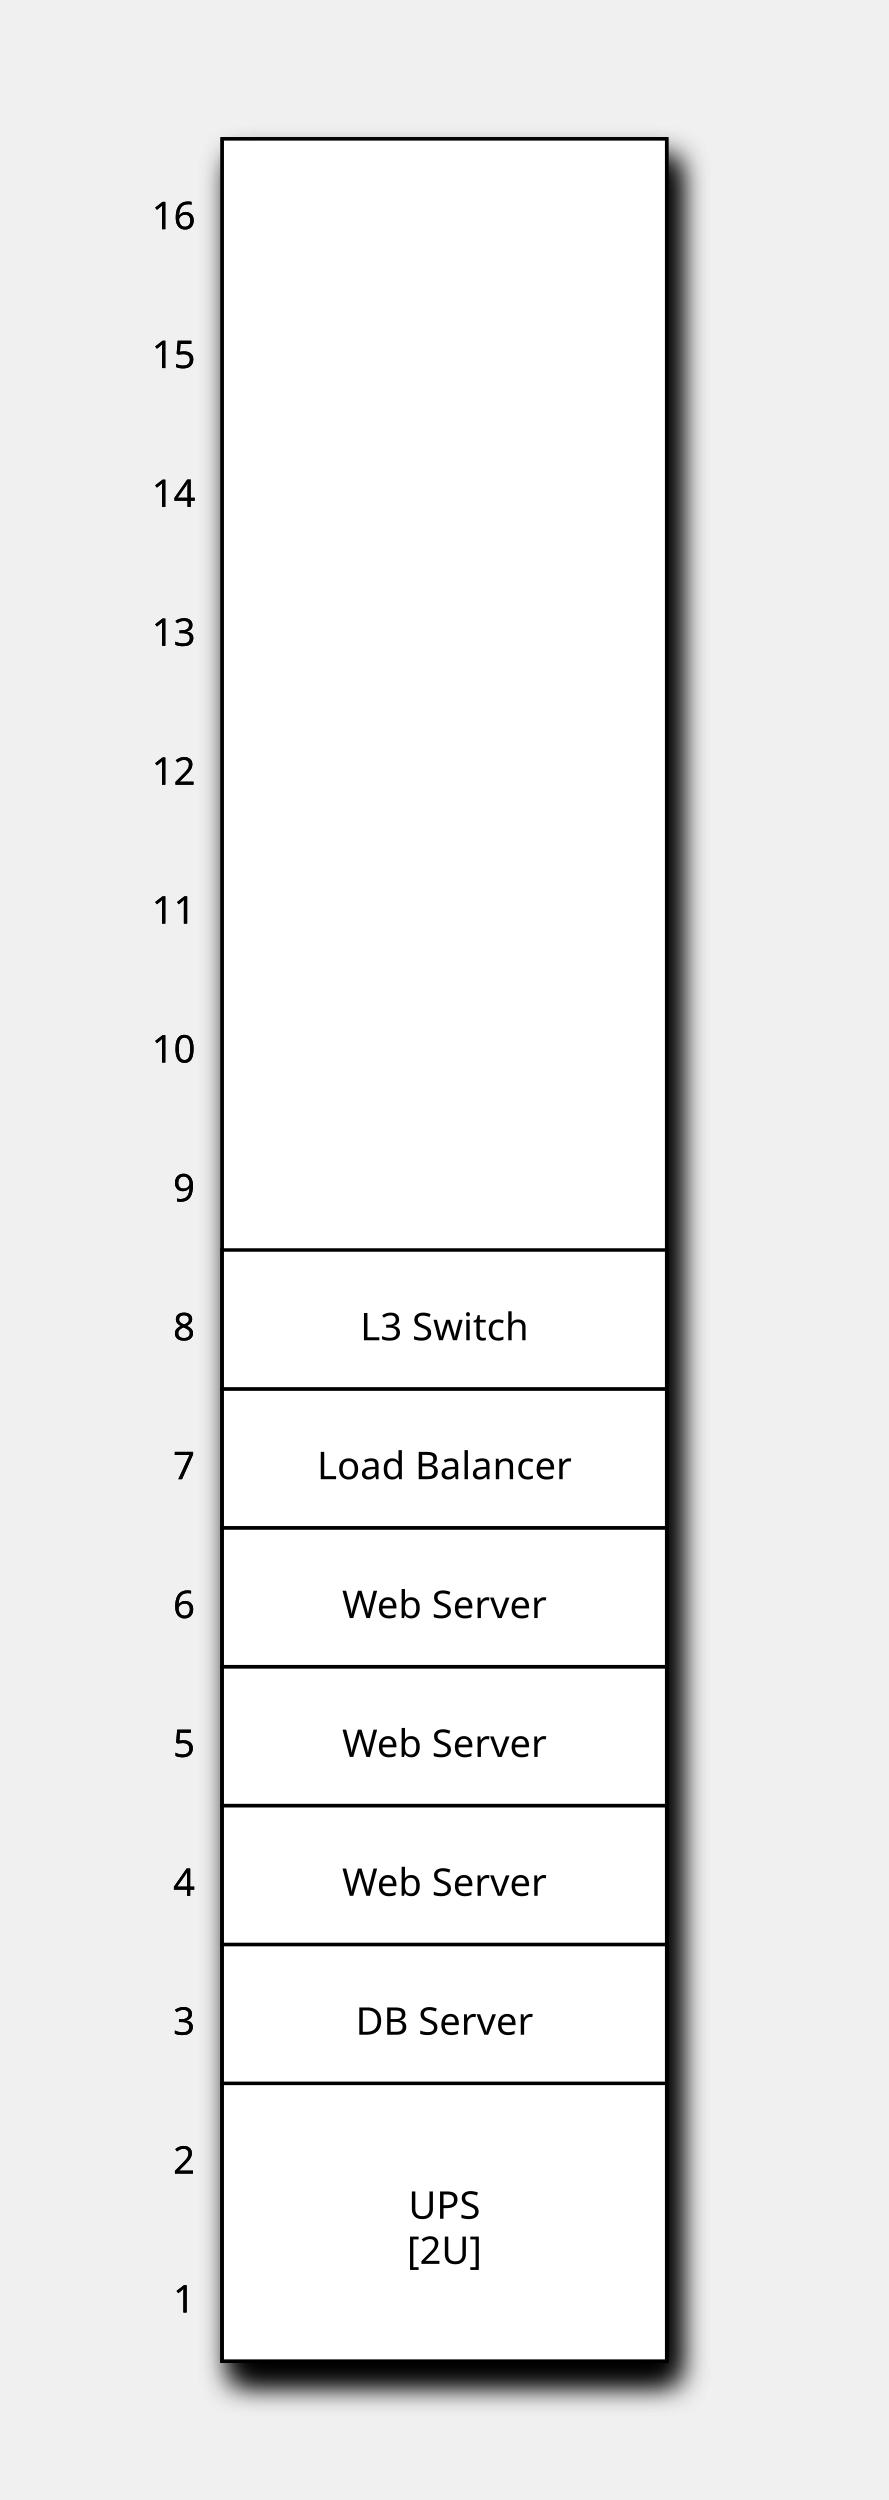
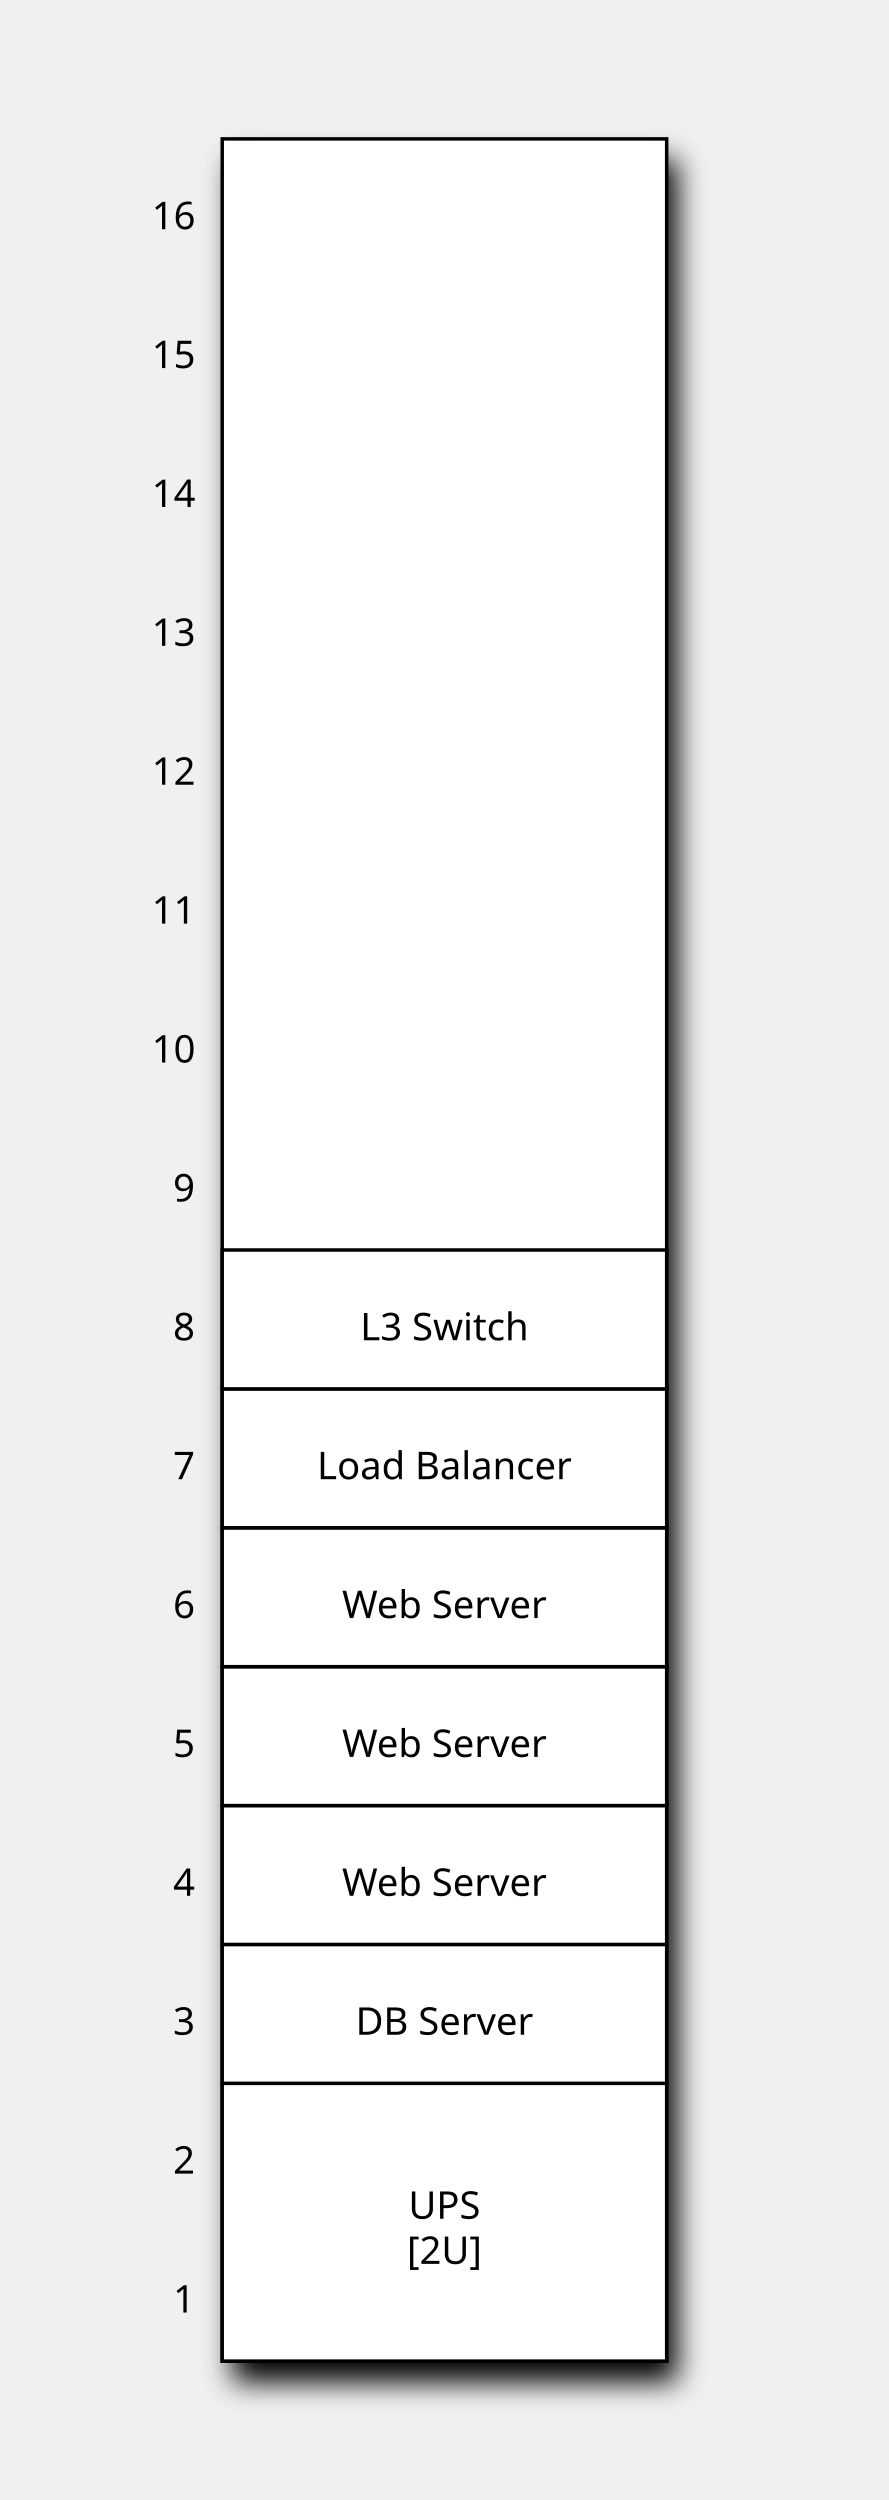
<svg xmlns="http://www.w3.org/2000/svg" viewBox="0 0 256 720" width="256px" height="720px">
  <defs id="defs_block">
    <filter height="1.504" id="filter_blur" width="1.157" x="-0.079" y="-0.252">
      <feGaussianBlur id="feGaussianBlur3780" stdDeviation="4.2" />
    </filter>
  </defs>
  <rect fill="rgb(0,0,0)" height="640" style="filter:url(#filter_blur)" width="128" x="67" y="46" />
  <rect fill="white" height="640" stroke="rgb(0,0,0)" width="128" x="64" y="40" />
  <text fill="rgb(0,0,0)" font-family="sans-serif" font-size="11" font-style="normal" font-weight="normal" text-anchor="middle" textLength="6" x="53.0" y="666">1</text>
  <text fill="rgb(0,0,0)" font-family="sans-serif" font-size="11" font-style="normal" font-weight="normal" text-anchor="middle" textLength="6" x="53.0" y="626">2</text>
  <text fill="rgb(0,0,0)" font-family="sans-serif" font-size="11" font-style="normal" font-weight="normal" text-anchor="middle" textLength="6" x="53.0" y="586">3</text>
  <text fill="rgb(0,0,0)" font-family="sans-serif" font-size="11" font-style="normal" font-weight="normal" text-anchor="middle" textLength="6" x="53.0" y="546">4</text>
  <text fill="rgb(0,0,0)" font-family="sans-serif" font-size="11" font-style="normal" font-weight="normal" text-anchor="middle" textLength="6" x="53.0" y="506">5</text>
  <text fill="rgb(0,0,0)" font-family="sans-serif" font-size="11" font-style="normal" font-weight="normal" text-anchor="middle" textLength="6" x="53.0" y="466">6</text>
  <text fill="rgb(0,0,0)" font-family="sans-serif" font-size="11" font-style="normal" font-weight="normal" text-anchor="middle" textLength="6" x="53.0" y="426">7</text>
  <text fill="rgb(0,0,0)" font-family="sans-serif" font-size="11" font-style="normal" font-weight="normal" text-anchor="middle" textLength="6" x="53.0" y="386">8</text>
  <text fill="rgb(0,0,0)" font-family="sans-serif" font-size="11" font-style="normal" font-weight="normal" text-anchor="middle" textLength="6" x="53.0" y="346">9</text>
  <text fill="rgb(0,0,0)" font-family="sans-serif" font-size="11" font-style="normal" font-weight="normal" text-anchor="middle" textLength="12" x="50.0" y="306">10</text>
  <text fill="rgb(0,0,0)" font-family="sans-serif" font-size="11" font-style="normal" font-weight="normal" text-anchor="middle" textLength="12" x="50.0" y="266">11</text>
  <text fill="rgb(0,0,0)" font-family="sans-serif" font-size="11" font-style="normal" font-weight="normal" text-anchor="middle" textLength="12" x="50.0" y="226">12</text>
  <text fill="rgb(0,0,0)" font-family="sans-serif" font-size="11" font-style="normal" font-weight="normal" text-anchor="middle" textLength="12" x="50.0" y="186">13</text>
  <text fill="rgb(0,0,0)" font-family="sans-serif" font-size="11" font-style="normal" font-weight="normal" text-anchor="middle" textLength="12" x="50.0" y="146">14</text>
  <text fill="rgb(0,0,0)" font-family="sans-serif" font-size="11" font-style="normal" font-weight="normal" text-anchor="middle" textLength="12" x="50.0" y="106">15</text>
  <text fill="rgb(0,0,0)" font-family="sans-serif" font-size="11" font-style="normal" font-weight="normal" text-anchor="middle" textLength="12" x="50.0" y="66">16</text>
  <rect fill="rgb(255,255,255)" height="80" stroke="rgb(0,0,0)" width="128" x="64" y="600" />
  <text fill="rgb(0,0,0)" font-family="sans-serif" font-size="11" font-style="normal" font-weight="normal" text-anchor="middle" textLength="18" x="128.0" y="639">UPS</text>
  <text fill="rgb(0,0,0)" font-family="sans-serif" font-size="11" font-style="normal" font-weight="normal" text-anchor="middle" textLength="24" x="128.0" y="652">[2U]</text>
  <rect fill="rgb(255,255,255)" height="40" stroke="rgb(0,0,0)" width="128" x="64" y="560" />
  <text fill="rgb(0,0,0)" font-family="sans-serif" font-size="11" font-style="normal" font-weight="normal" text-anchor="middle" textLength="54" x="128.0" y="586">DB Server</text>
  <rect fill="rgb(255,255,255)" height="40" stroke="rgb(0,0,0)" width="128" x="64" y="520" />
  <text fill="rgb(0,0,0)" font-family="sans-serif" font-size="11" font-style="normal" font-weight="normal" text-anchor="middle" textLength="60" x="128.0" y="546">Web Server</text>
  <rect fill="rgb(255,255,255)" height="40" stroke="rgb(0,0,0)" width="128" x="64" y="480" />
  <text fill="rgb(0,0,0)" font-family="sans-serif" font-size="11" font-style="normal" font-weight="normal" text-anchor="middle" textLength="60" x="128.0" y="506">Web Server</text>
  <rect fill="rgb(255,255,255)" height="40" stroke="rgb(0,0,0)" width="128" x="64" y="440" />
  <text fill="rgb(0,0,0)" font-family="sans-serif" font-size="11" font-style="normal" font-weight="normal" text-anchor="middle" textLength="60" x="128.0" y="466">Web Server</text>
  <rect fill="rgb(255,255,255)" height="40" stroke="rgb(0,0,0)" width="128" x="64" y="400" />
  <text fill="rgb(0,0,0)" font-family="sans-serif" font-size="11" font-style="normal" font-weight="normal" text-anchor="middle" textLength="78" x="128.0" y="426">Load Balancer</text>
  <rect fill="rgb(255,255,255)" height="40" stroke="rgb(0,0,0)" width="128" x="64" y="360" />
  <text fill="rgb(0,0,0)" font-family="sans-serif" font-size="11" font-style="normal" font-weight="normal" text-anchor="middle" textLength="54" x="128.0" y="386">L3 Switch</text>
-   <rect fill="rgb(0,0,0)" height="640" style="filter:url(#filter_blur)" width="128" x="67" y="46" />
-   <rect fill="white" height="640" stroke="rgb(0,0,0)" width="128" x="64" y="40" />
-   <text fill="rgb(0,0,0)" font-family="sans-serif" font-size="11" font-style="normal" font-weight="normal" text-anchor="middle" textLength="6" x="53.0" y="666">1</text>
-   <text fill="rgb(0,0,0)" font-family="sans-serif" font-size="11" font-style="normal" font-weight="normal" text-anchor="middle" textLength="6" x="53.0" y="626">2</text>
-   <text fill="rgb(0,0,0)" font-family="sans-serif" font-size="11" font-style="normal" font-weight="normal" text-anchor="middle" textLength="6" x="53.0" y="586">3</text>
-   <text fill="rgb(0,0,0)" font-family="sans-serif" font-size="11" font-style="normal" font-weight="normal" text-anchor="middle" textLength="6" x="53.0" y="546">4</text>
-   <text fill="rgb(0,0,0)" font-family="sans-serif" font-size="11" font-style="normal" font-weight="normal" text-anchor="middle" textLength="6" x="53.0" y="506">5</text>
-   <text fill="rgb(0,0,0)" font-family="sans-serif" font-size="11" font-style="normal" font-weight="normal" text-anchor="middle" textLength="6" x="53.0" y="466">6</text>
-   <text fill="rgb(0,0,0)" font-family="sans-serif" font-size="11" font-style="normal" font-weight="normal" text-anchor="middle" textLength="6" x="53.0" y="426">7</text>
-   <text fill="rgb(0,0,0)" font-family="sans-serif" font-size="11" font-style="normal" font-weight="normal" text-anchor="middle" textLength="6" x="53.0" y="386">8</text>
-   <text fill="rgb(0,0,0)" font-family="sans-serif" font-size="11" font-style="normal" font-weight="normal" text-anchor="middle" textLength="6" x="53.0" y="346">9</text>
-   <text fill="rgb(0,0,0)" font-family="sans-serif" font-size="11" font-style="normal" font-weight="normal" text-anchor="middle" textLength="12" x="50.0" y="306">10</text>
-   <text fill="rgb(0,0,0)" font-family="sans-serif" font-size="11" font-style="normal" font-weight="normal" text-anchor="middle" textLength="12" x="50.0" y="266">11</text>
-   <text fill="rgb(0,0,0)" font-family="sans-serif" font-size="11" font-style="normal" font-weight="normal" text-anchor="middle" textLength="12" x="50.0" y="226">12</text>
-   <text fill="rgb(0,0,0)" font-family="sans-serif" font-size="11" font-style="normal" font-weight="normal" text-anchor="middle" textLength="12" x="50.0" y="186">13</text>
-   <text fill="rgb(0,0,0)" font-family="sans-serif" font-size="11" font-style="normal" font-weight="normal" text-anchor="middle" textLength="12" x="50.0" y="146">14</text>
-   <text fill="rgb(0,0,0)" font-family="sans-serif" font-size="11" font-style="normal" font-weight="normal" text-anchor="middle" textLength="12" x="50.0" y="106">15</text>
-   <text fill="rgb(0,0,0)" font-family="sans-serif" font-size="11" font-style="normal" font-weight="normal" text-anchor="middle" textLength="12" x="50.0" y="66">16</text>
-   <rect fill="rgb(255,255,255)" height="80" stroke="rgb(0,0,0)" width="128" x="64" y="600" />
-   <text fill="rgb(0,0,0)" font-family="sans-serif" font-size="11" font-style="normal" font-weight="normal" text-anchor="middle" textLength="18" x="128.0" y="639">UPS</text>
-   <text fill="rgb(0,0,0)" font-family="sans-serif" font-size="11" font-style="normal" font-weight="normal" text-anchor="middle" textLength="24" x="128.0" y="652">[2U]</text>
-   <rect fill="rgb(255,255,255)" height="40" stroke="rgb(0,0,0)" width="128" x="64" y="560" />
-   <text fill="rgb(0,0,0)" font-family="sans-serif" font-size="11" font-style="normal" font-weight="normal" text-anchor="middle" textLength="54" x="128.0" y="586">DB Server</text>
-   <rect fill="rgb(255,255,255)" height="40" stroke="rgb(0,0,0)" width="128" x="64" y="520" />
-   <text fill="rgb(0,0,0)" font-family="sans-serif" font-size="11" font-style="normal" font-weight="normal" text-anchor="middle" textLength="60" x="128.0" y="546">Web Server</text>
-   <rect fill="rgb(255,255,255)" height="40" stroke="rgb(0,0,0)" width="128" x="64" y="480" />
-   <text fill="rgb(0,0,0)" font-family="sans-serif" font-size="11" font-style="normal" font-weight="normal" text-anchor="middle" textLength="60" x="128.0" y="506">Web Server</text>
-   <rect fill="rgb(255,255,255)" height="40" stroke="rgb(0,0,0)" width="128" x="64" y="440" />
-   <text fill="rgb(0,0,0)" font-family="sans-serif" font-size="11" font-style="normal" font-weight="normal" text-anchor="middle" textLength="60" x="128.0" y="466">Web Server</text>
-   <rect fill="rgb(255,255,255)" height="40" stroke="rgb(0,0,0)" width="128" x="64" y="400" />
-   <text fill="rgb(0,0,0)" font-family="sans-serif" font-size="11" font-style="normal" font-weight="normal" text-anchor="middle" textLength="78" x="128.0" y="426">Load Balancer</text>
-   <rect fill="rgb(255,255,255)" height="40" stroke="rgb(0,0,0)" width="128" x="64" y="360" />
-   <text fill="rgb(0,0,0)" font-family="sans-serif" font-size="11" font-style="normal" font-weight="normal" text-anchor="middle" textLength="54" x="128.0" y="386">L3 Switch</text>
</svg>
